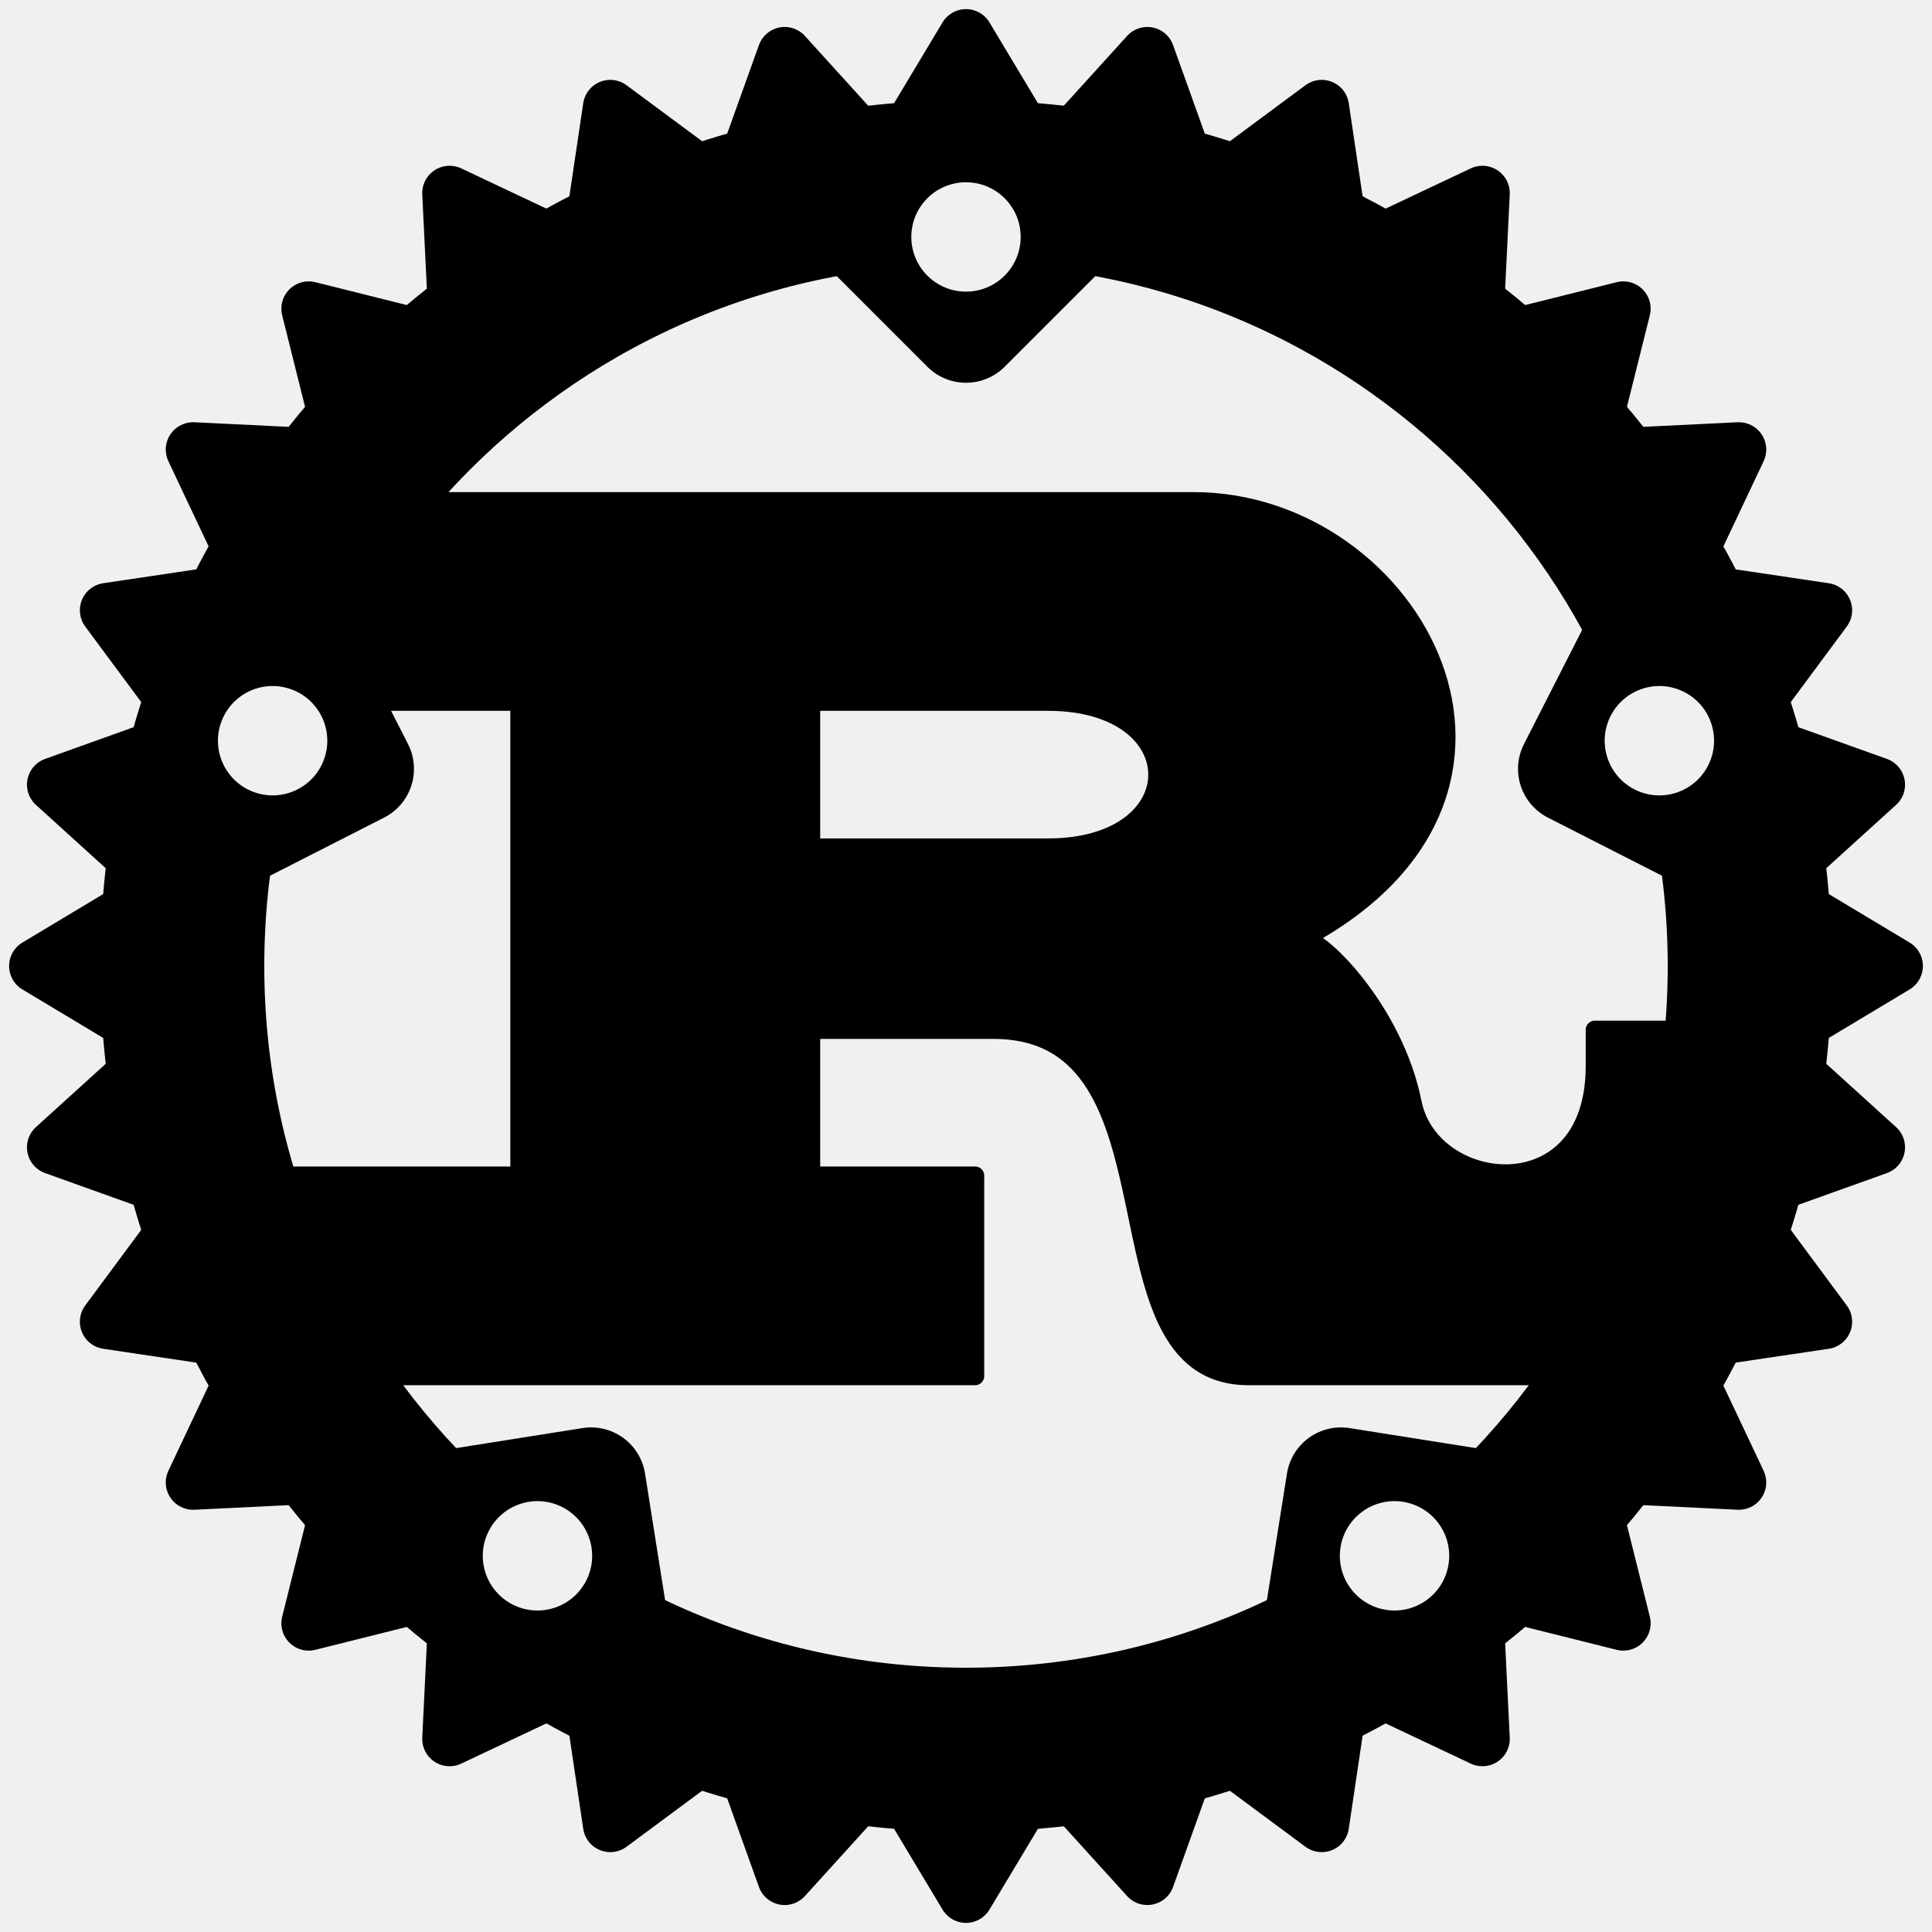
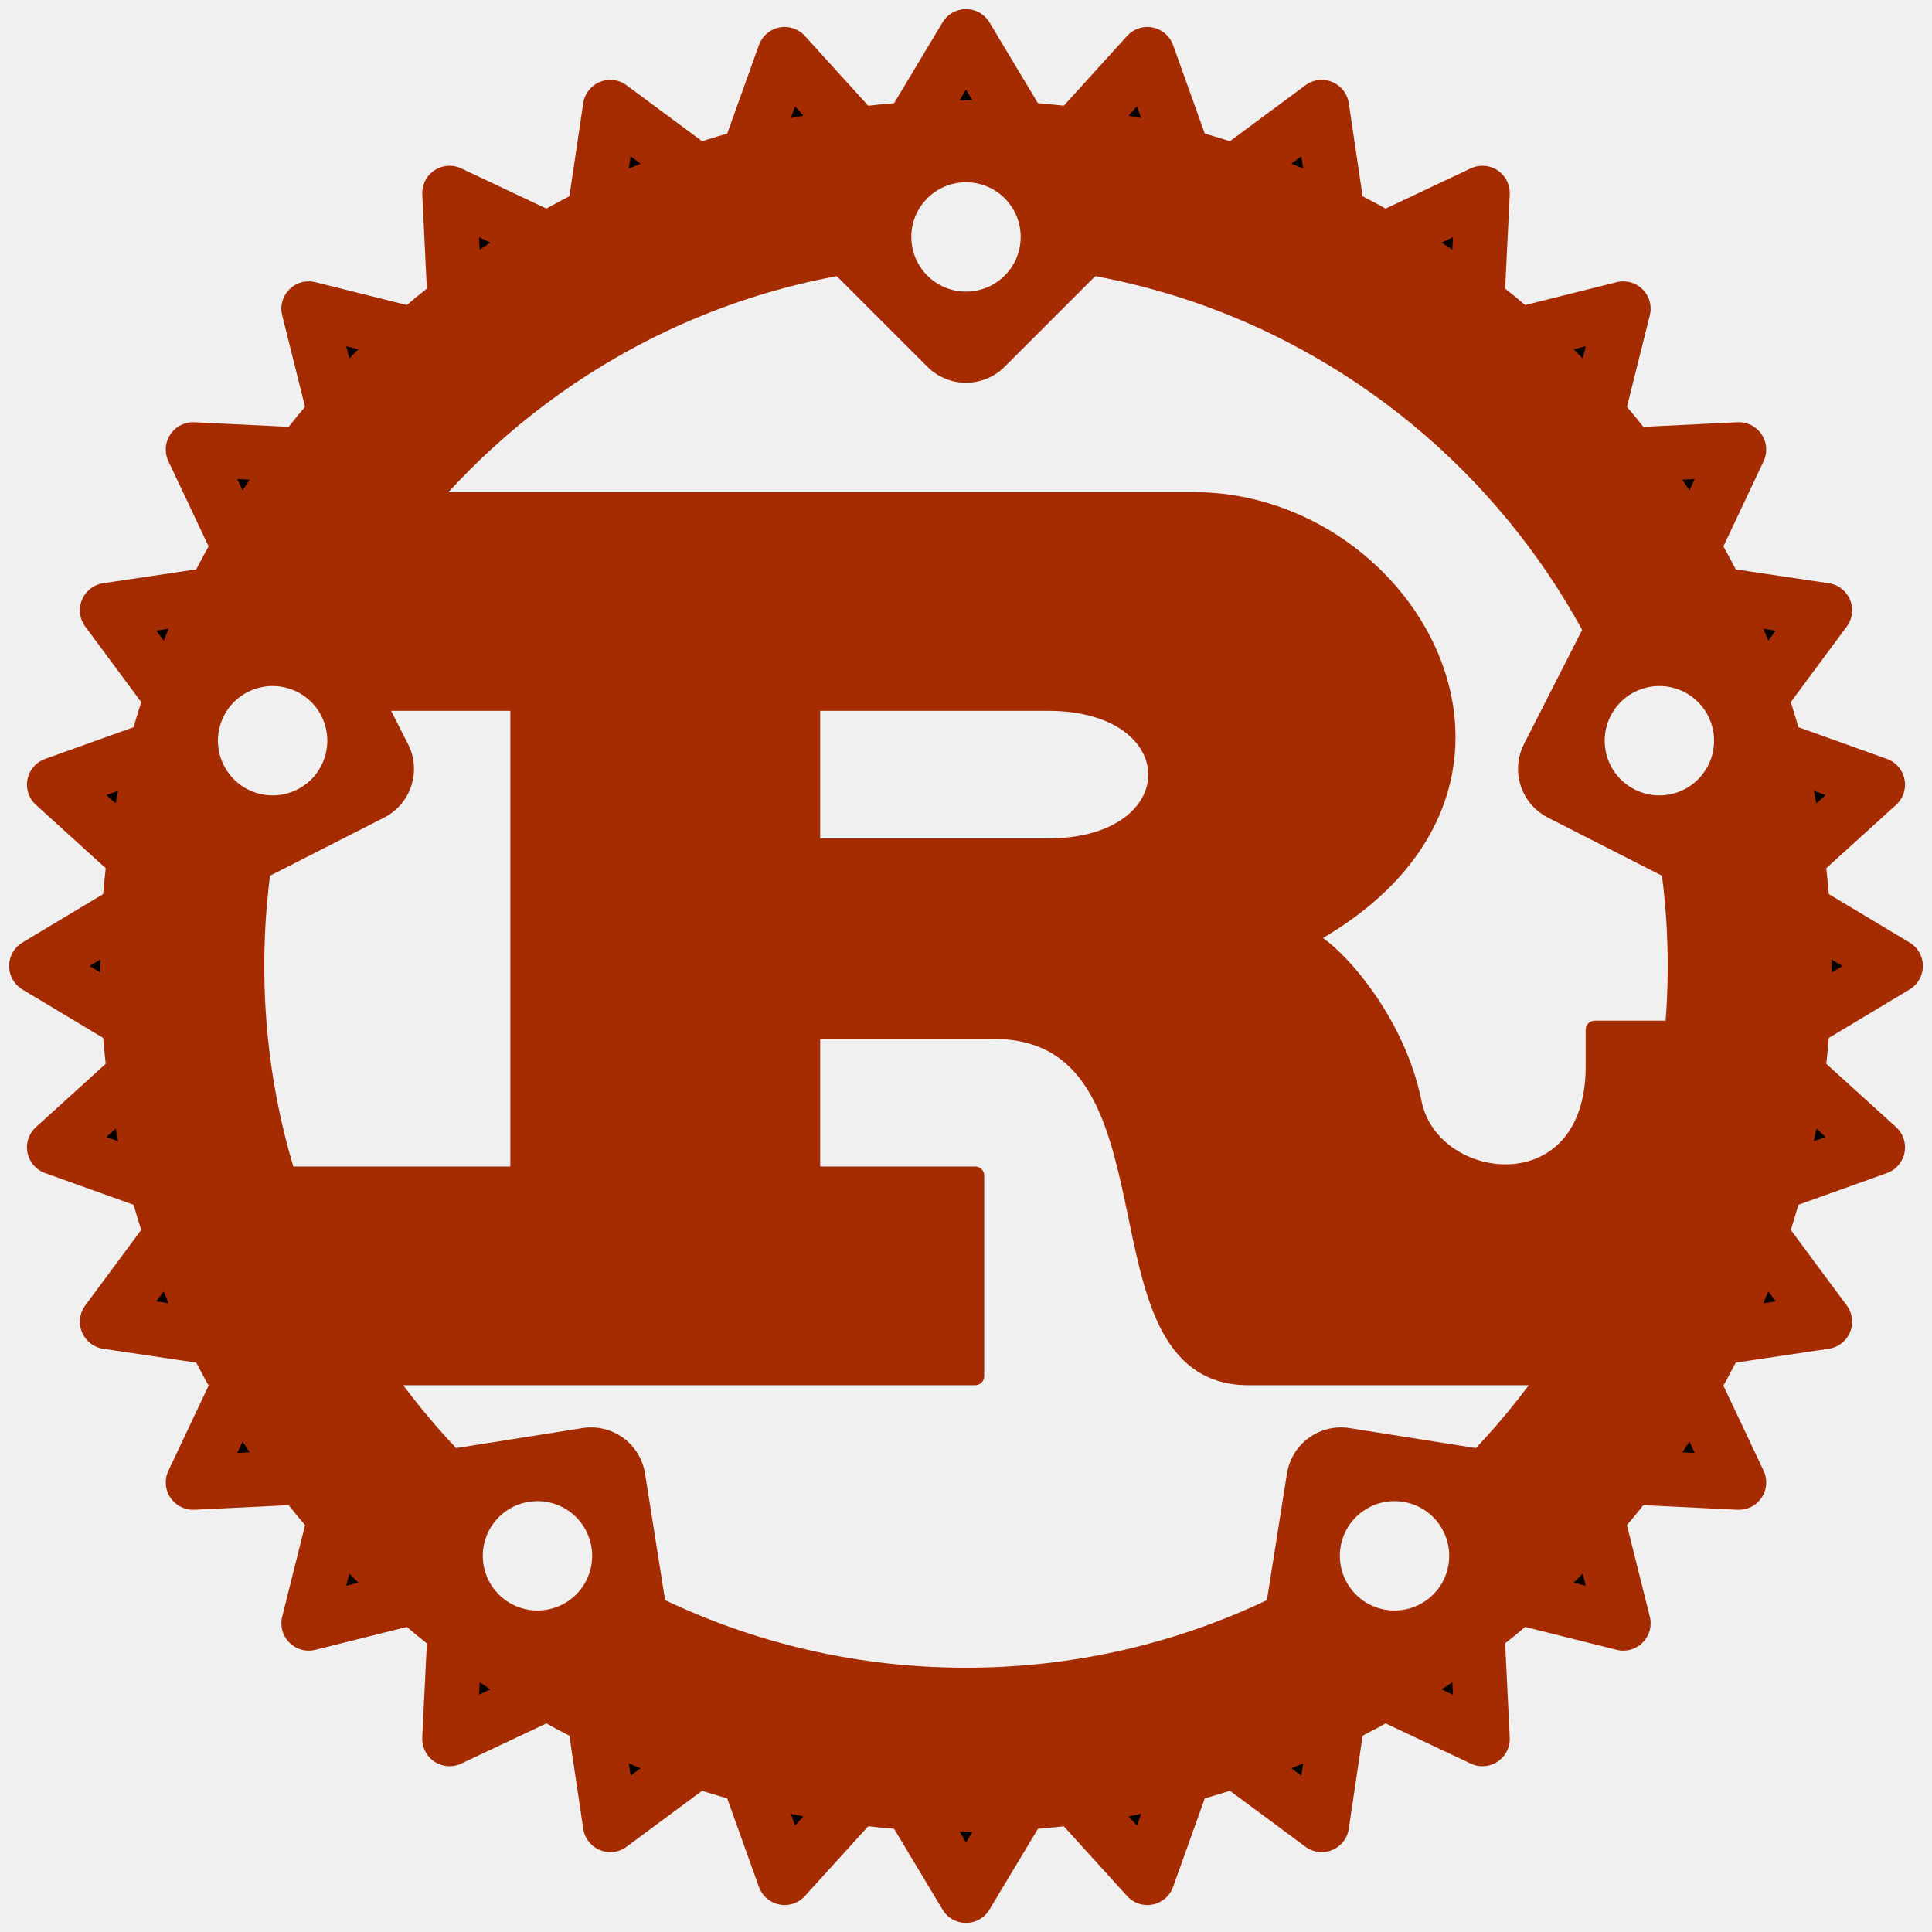
<svg xmlns="http://www.w3.org/2000/svg" xmlns:xlink="http://www.w3.org/1999/xlink" version="1.1" height="106" width="106">
  <g id="logo" transform="translate(53, 53)">
-     <path id="r" transform="translate(0.5, 0.5)" stroke="black" stroke-width="1" stroke-linejoin="round" d="     M -9,-15 H 4 C 12,-15 12,-7 4,-7 H -9 Z     M -40,22 H 0 V 11 H -9 V 3 H 1 C 12,3 6,22 15,22 H 40     V 3 H 34 V 5 C 34,13 25,12 24,7 C 23,2 19,-2 18,-2 C 33,-10 24,-26 12,-26 H -35     V -15 H -25 V 11 H -40 Z" />
+     <path id="r" transform="translate(0.5, 0.5)" stroke="rgb(165,43,0)" fill="rgb(165,43,0)" stroke-width="1" stroke-linejoin="round" d="     M -9,-15 H 4 C 12,-15 12,-7 4,-7 H -9 Z     M -40,22 H 0 V 11 H -9 V 3 H 1 C 12,3 6,22 15,22 H 40     V 3 H 34 V 5 C 34,13 25,12 24,7 C 23,2 19,-2 18,-2 C 33,-10 24,-26 12,-26 H -35     V -15 H -25 V 11 H -40 Z" />
    <g id="gear" mask="url(#holes)">
-       <circle r="43" fill="none" stroke="black" stroke-width="9" />
+       <circle r="43" fill="none" stroke="rgb(165,43,0)" stroke-width="9" />
      <g id="cogs">
-         <polygon id="cog" stroke="black" stroke-width="3" stroke-linejoin="round" points="46,3 51,0 46,-3" />
+         <polygon id="cog" stroke="rgb(165,43,0)" stroke-width="3" stroke-linejoin="round" points="46,3 51,0 46,-3" />
        <use xlink:href="#cog" transform="rotate(11.25)" />
        <use xlink:href="#cog" transform="rotate(22.50)" />
        <use xlink:href="#cog" transform="rotate(33.75)" />
        <use xlink:href="#cog" transform="rotate(45.00)" />
        <use xlink:href="#cog" transform="rotate(56.25)" />
        <use xlink:href="#cog" transform="rotate(67.50)" />
        <use xlink:href="#cog" transform="rotate(78.75)" />
        <use xlink:href="#cog" transform="rotate(90.00)" />
        <use xlink:href="#cog" transform="rotate(101.25)" />
        <use xlink:href="#cog" transform="rotate(112.50)" />
        <use xlink:href="#cog" transform="rotate(123.75)" />
        <use xlink:href="#cog" transform="rotate(135.00)" />
        <use xlink:href="#cog" transform="rotate(146.25)" />
        <use xlink:href="#cog" transform="rotate(157.50)" />
        <use xlink:href="#cog" transform="rotate(168.75)" />
        <use xlink:href="#cog" transform="rotate(180.00)" />
        <use xlink:href="#cog" transform="rotate(191.25)" />
        <use xlink:href="#cog" transform="rotate(202.50)" />
        <use xlink:href="#cog" transform="rotate(213.75)" />
        <use xlink:href="#cog" transform="rotate(225.00)" />
        <use xlink:href="#cog" transform="rotate(236.25)" />
        <use xlink:href="#cog" transform="rotate(247.50)" />
        <use xlink:href="#cog" transform="rotate(258.75)" />
        <use xlink:href="#cog" transform="rotate(270.00)" />
        <use xlink:href="#cog" transform="rotate(281.25)" />
        <use xlink:href="#cog" transform="rotate(292.50)" />
        <use xlink:href="#cog" transform="rotate(303.75)" />
        <use xlink:href="#cog" transform="rotate(315.00)" />
        <use xlink:href="#cog" transform="rotate(326.25)" />
        <use xlink:href="#cog" transform="rotate(337.50)" />
        <use xlink:href="#cog" transform="rotate(348.75)" />
      </g>
      <g id="mounts">
-         <polygon id="mount" stroke="black" stroke-width="6" stroke-linejoin="round" points="-7,-42 0,-35 7,-42" />
+         <polygon id="mount" stroke="rgb(165,43,0)" stroke-width="6" stroke-linejoin="round" points="-7,-42 0,-35 7,-42" />
        <use xlink:href="#mount" transform="rotate(72)" />
        <use xlink:href="#mount" transform="rotate(144)" />
        <use xlink:href="#mount" transform="rotate(216)" />
        <use xlink:href="#mount" transform="rotate(288)" />
      </g>
    </g>
    <mask id="holes">
      <rect x="-60" y="-60" width="120" height="120" fill="white" />
      <circle id="hole" cy="-40" r="3" />
      <use xlink:href="#hole" transform="rotate(72)" />
      <use xlink:href="#hole" transform="rotate(144)" />
      <use xlink:href="#hole" transform="rotate(216)" />
      <use xlink:href="#hole" transform="rotate(288)" />
    </mask>
  </g>
</svg>
